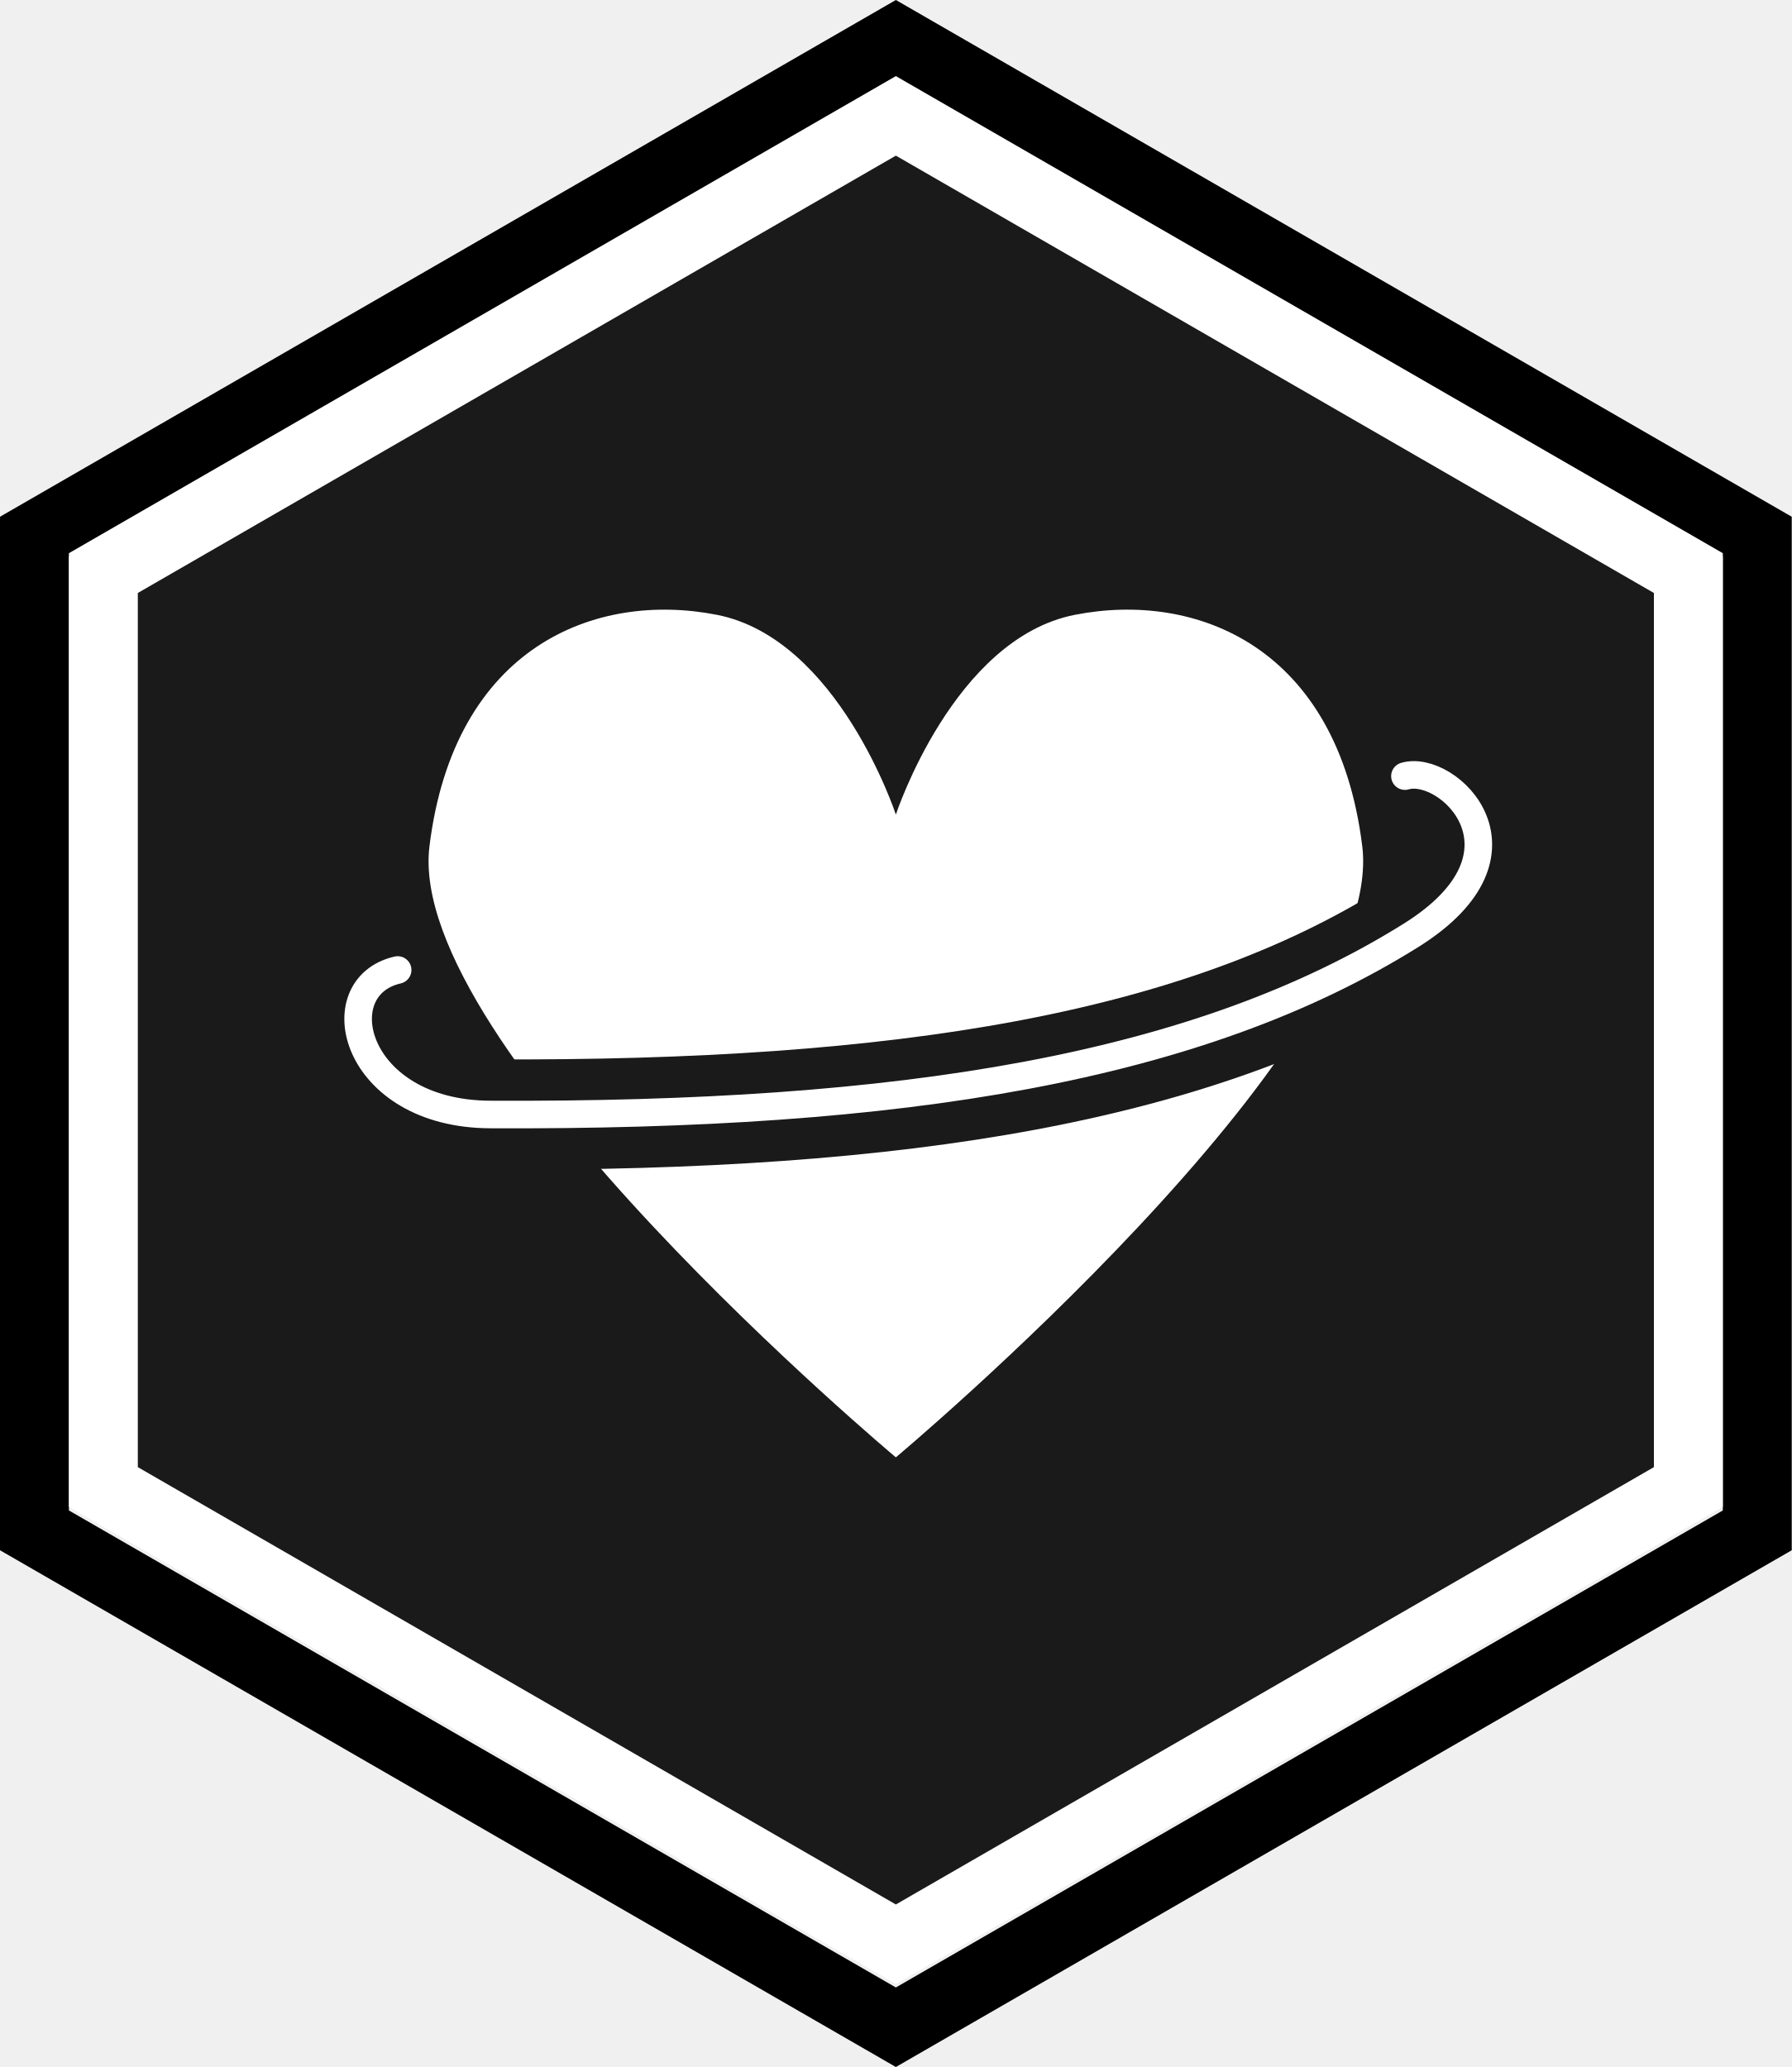
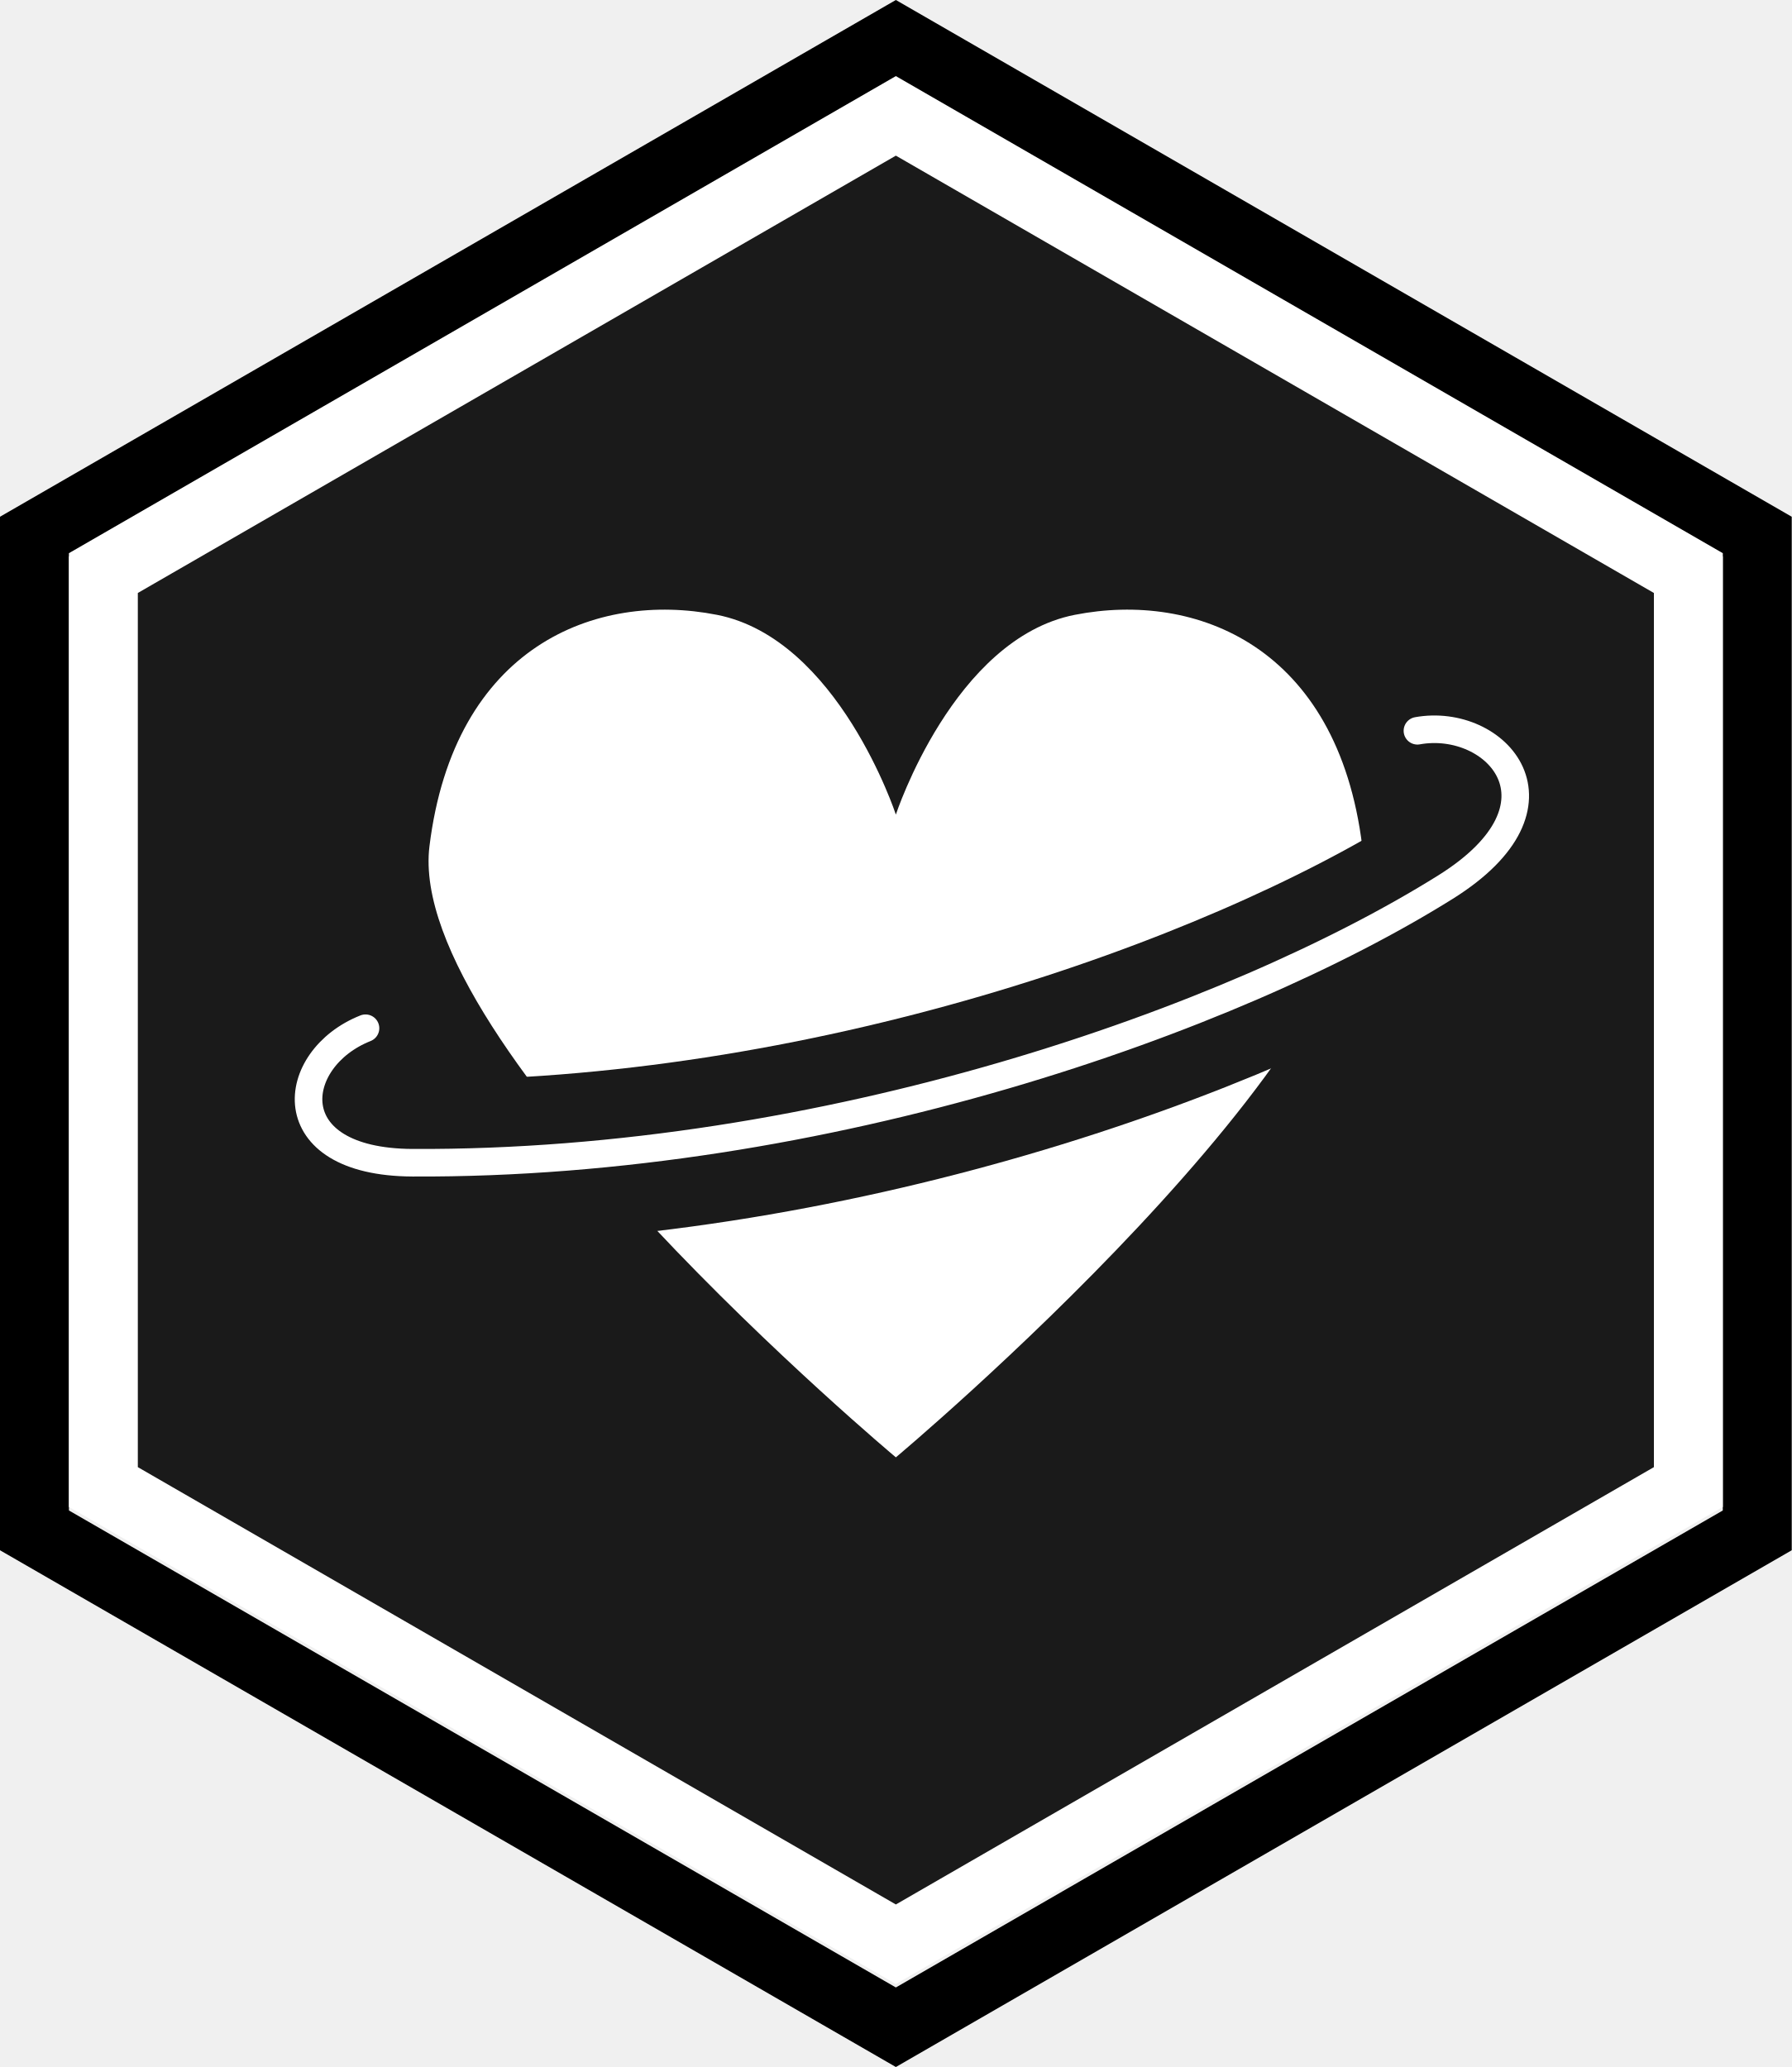
<svg xmlns="http://www.w3.org/2000/svg" viewBox="0 0 130 150" version="1.1" id="svg1" width="130" height="150" xml:space="preserve">
  <defs id="defs1">
-     <mask maskUnits="userSpaceOnUse" id="mask-powermask-path-effect6">
-       <path id="mask-powermask-path-effect6_box" style="fill:#ffffff;fill-opacity:1" d="M 30.095,43.242 H 99.905 V 106.758 H 30.095 Z" />
-       <path style="fill:none;stroke:#000000;stroke-width:8;stroke-linecap:square;stroke-linejoin:miter;stroke-dasharray:none" d="M 35.551,80.878 C 65.504,81.025 86.995,77.499 102.382,67.875" id="path6" />
+     <mask maskUnits="userSpaceOnUse" id="mask-powermask-path-effect4">
+       <path id="mask-powermask-path-effect4_box" style="fill:#ffffff;fill-opacity:1" d="M 30.095,43.242 H 99.905 V 106.758 H 30.095 Z" />
+       <path style="fill:none;stroke:#000000;stroke-width:12;stroke-linecap:round;stroke-linejoin:round;stroke-dasharray:none" d="M 29.926,84.378 C 59.879,84.525 89.495,73.999 104.882,64.375" id="path4" />
    </mask>
  </defs>
  <polygon points="61.8,53.78 31,71.56 0.2,53.78 0.2,18.22 31,0.44 61.8,18.22 " fill="none" stroke="#ff3b57" stroke-width="1" id="polygon1-5" style="display:inline;mix-blend-mode:normal;fill:none;fill-opacity:1;stroke:#000000;stroke-width:2.465;stroke-dasharray:none;stroke-dashoffset:0;stroke-opacity:1" transform="matrix(2.029196,0,0,2.027961,2.09495,1.993413)" />
  <path id="polygon1" style="display:inline;mix-blend-mode:normal;fill:#1a1a1a;stroke:#ffffff;stroke-width:5;stroke-dasharray:none;stroke-opacity:1" d="m 7.5,41.588 c 0,22.108 0,44.216 0,66.324 19.167,11.06 38.333,22.12 57.5,33.18 19.167,-11.06 38.333,-22.12 57.5,-33.18 0,-22.108 0,-44.216 0,-66.324 C 103.333,30.528 84.167,19.468 65,8.408 45.833,19.468 26.667,30.528 7.5,41.588 Z" />
-   <path style="fill:none;stroke:#ffffff;stroke-width:2;stroke-linecap:round;stroke-linejoin:round;stroke-dasharray:none" d="m 28.852,70.391 c -5.391,1.232 -3.194,10.438 6.698,10.487 29.953,0.147 51.445,-3.378 66.831,-13.003 9.554,-5.976 2.676,-12.472 -0.445,-11.554" id="path2" />
-   <path style="fill:#ffffff;stroke:none;stroke-linecap:square;stroke-linejoin:round" d="M 31.16,61.412 C 32.949,46.899 43.224,42.889 52.02,44.618 60.815,46.348 65,59.114 65,59.114 c 0,0 4.185,-12.766 12.98,-14.496 8.796,-1.73 19.071,2.281 20.86,16.794 C 100.628,75.925 65,105.758 65,105.758 c 0,0 -35.628,-29.833 -33.84,-44.346 z" id="path1" mask="url(#mask-powermask-path-effect6)" />
+   <path style="fill:#ffffff;stroke:none;stroke-linecap:square;stroke-linejoin:round" d="M 31.16,61.412 C 32.949,46.899 43.224,42.889 52.02,44.618 60.815,46.348 65,59.114 65,59.114 c 0,0 4.185,-12.766 12.98,-14.496 8.796,-1.73 19.071,2.281 20.86,16.794 C 100.628,75.925 65,105.758 65,105.758 c 0,0 -35.628,-29.833 -33.84,-44.346 z" id="path1" mask="url(#mask-powermask-path-effect4)" />
+   <path style="fill:none;stroke:#ffffff;stroke-width:2;stroke-linecap:round;stroke-linejoin:round;stroke-dasharray:none" d="m 26.52,74.617 c -5.568,2.205 -6.487,9.712 3.405,9.761 29.953,0.147 59.57,-10.378 74.956,-20.003 9.554,-5.976 3.664,-12.371 -2.039,-11.343" id="path2" />
</svg>
